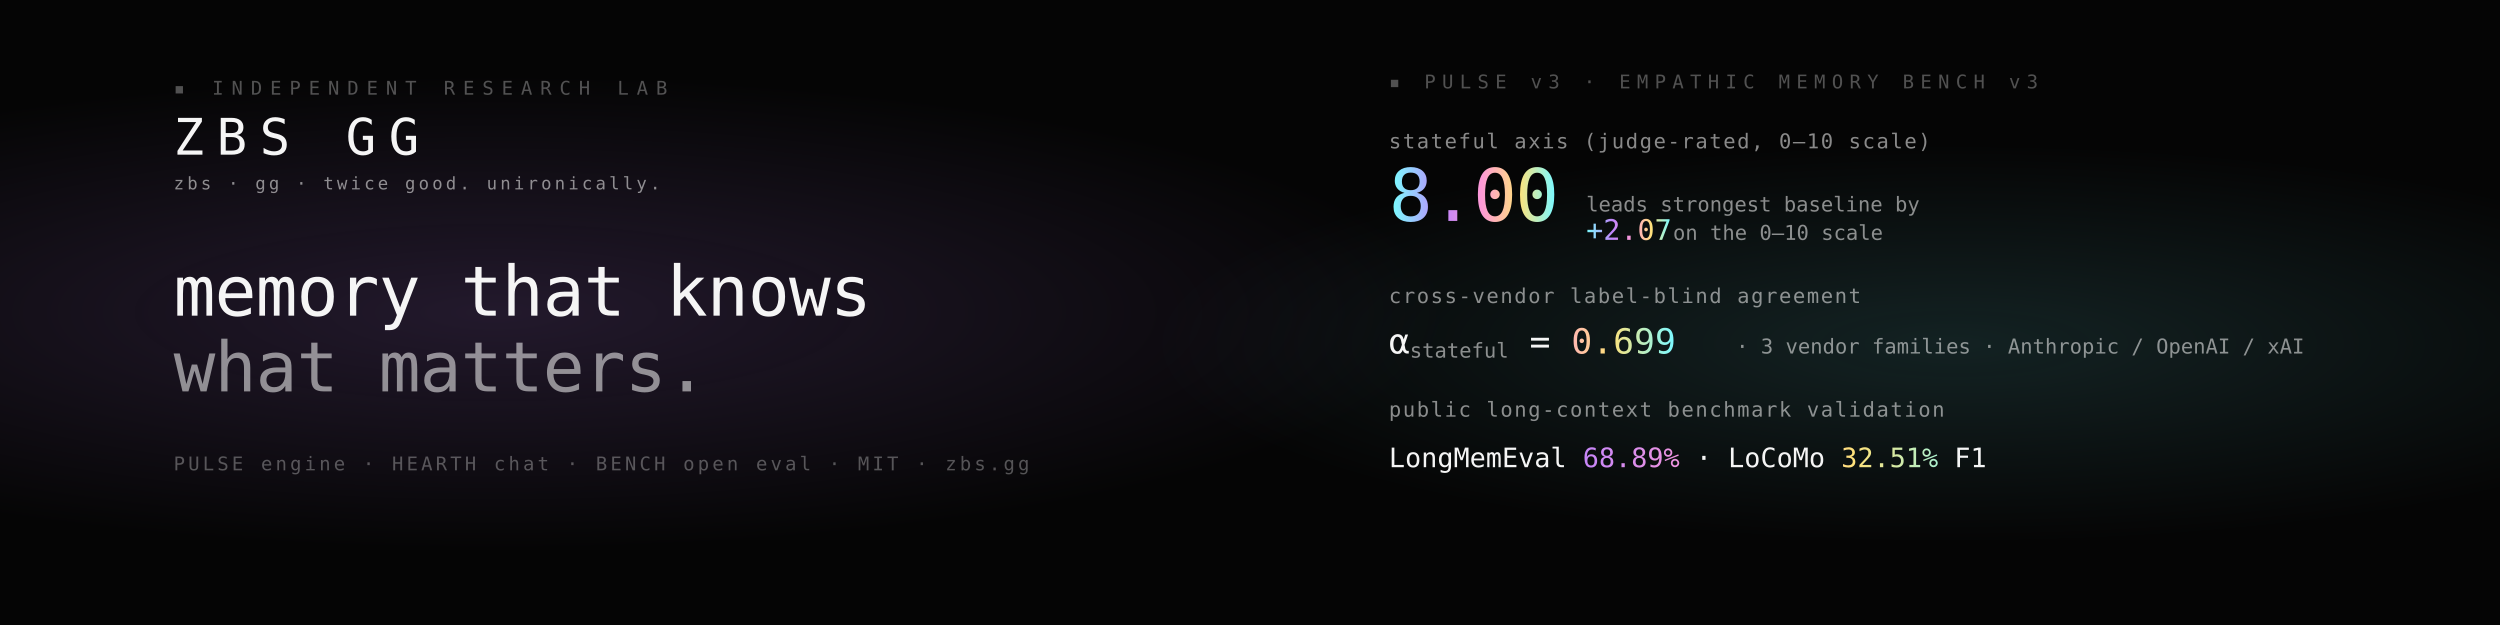
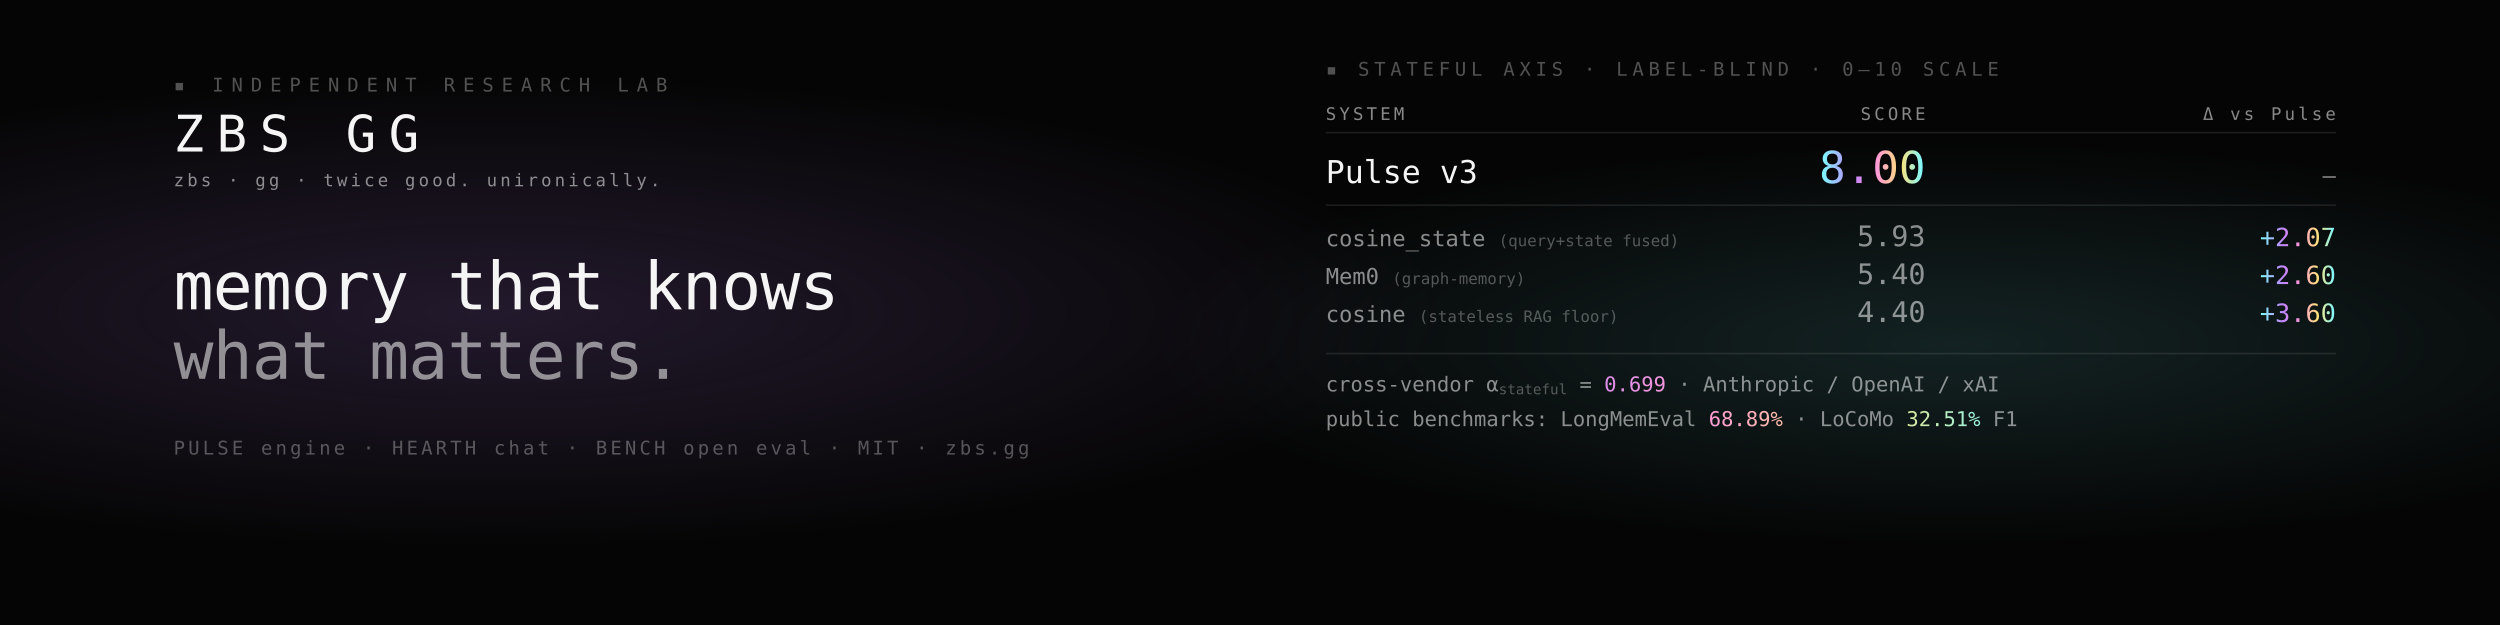
<svg xmlns="http://www.w3.org/2000/svg" viewBox="0 0 1584 396" width="1584" height="396" preserveAspectRatio="xMidYMid meet">
  <defs>
    <linearGradient id="holo" x1="0%" y1="0%" x2="100%" y2="0%">
      <stop offset="0%" stop-color="#7df9ff" />
      <stop offset="30%" stop-color="#c084fc" />
      <stop offset="55%" stop-color="#ff9ad6" />
      <stop offset="78%" stop-color="#ffe27a" />
      <stop offset="100%" stop-color="#7df9ff" />
    </linearGradient>
    <radialGradient id="halo1" cx="20%" cy="50%" r="38%">
      <stop offset="0%" stop-color="rgba(192,132,252,0.16)" />
      <stop offset="100%" stop-color="rgba(192,132,252,0)" />
    </radialGradient>
    <radialGradient id="halo2" cx="78%" cy="55%" r="32%">
      <stop offset="0%" stop-color="rgba(125,249,255,0.12)" />
      <stop offset="100%" stop-color="rgba(125,249,255,0)" />
    </radialGradient>
    <style>
      .mono { font-family: ui-monospace, "JetBrains Mono", "SF Mono", Menlo, monospace; }
      .fg     { fill: #f5f5f5; }
      .dim    { fill: rgba(245,245,245,0.55); }
      .faint  { fill: rgba(245,245,245,0.32); }
      .holo   { fill: url(#holo); }
+       .rule   { stroke: rgba(245,245,245,0.10); stroke-width: 1; }
    </style>
  </defs>
  <rect width="1584" height="396" fill="#050505" />
  <rect width="1584" height="396" fill="url(#halo1)" />
  <rect width="1584" height="396" fill="url(#halo2)" />
-   <text x="110" y="60" class="mono faint" font-size="12" letter-spacing="5">▪ INDEPENDENT RESEARCH LAB</text>
-   <text x="110" y="98" class="mono fg" font-size="32" letter-spacing="8" font-weight="500">ZBS GG</text>
-   <text x="110" y="120" class="mono dim" font-size="11" letter-spacing="2">zbs · gg · twice good. unironically.</text>
-   <text x="110" y="200" class="mono fg" font-size="44" letter-spacing="-0.5">memory that knows</text>
-   <text x="110" y="248" class="mono dim" font-size="44" letter-spacing="-0.5">what matters.</text>
-   <text x="110" y="298" class="mono faint" font-size="12" letter-spacing="2">
+   <text x="110" y="58" class="mono faint" font-size="12" letter-spacing="5">▪ INDEPENDENT RESEARCH LAB</text>
+   <text x="110" y="96" class="mono fg" font-size="32" letter-spacing="8" font-weight="500">ZBS GG</text>
+   <text x="110" y="118" class="mono dim" font-size="11" letter-spacing="2">zbs · gg · twice good. unironically.</text>
+   <text x="110" y="196" class="mono fg" font-size="42" letter-spacing="-0.5">memory that knows</text>
+   <text x="110" y="240" class="mono dim" font-size="42" letter-spacing="-0.5">what matters.</text>
+   <text x="110" y="288" class="mono faint" font-size="12" letter-spacing="2">
    PULSE engine  ·  HEARTH chat  ·  BENCH open eval  ·  MIT  ·  zbs.gg
  </text>
-   <g transform="translate(880, 56)">
-     <text x="0" y="0" class="mono faint" font-size="12" letter-spacing="4">▪ PULSE v3 · EMPATHIC MEMORY BENCH v3</text>
-     <text x="0" y="38" class="mono dim" font-size="13" letter-spacing="1">stateful axis (judge-rated, 0–10 scale)</text>
-     <text x="0" y="84" class="mono holo" font-size="46" letter-spacing="-1" font-weight="500">8.00</text>
-     <text x="125" y="78" class="mono dim" font-size="13">leads strongest baseline by</text>
-     <text x="125" y="96" class="mono holo" font-size="18" font-weight="500">+2.07</text>
-     <text x="180" y="96" class="mono dim" font-size="13">on the 0–10 scale</text>
-     <text x="0" y="136" class="mono dim" font-size="13" letter-spacing="1">cross-vendor label-blind agreement</text>
-     <text x="0" y="168" class="mono fg" font-size="22" font-weight="500">α<tspan baseline-shift="sub" font-size="13" class="dim">stateful</tspan> = <tspan class="holo">0.699</tspan>
+   <g transform="translate(840, 48)">
+     <text x="0" y="0" class="mono faint" font-size="12" letter-spacing="3">▪ STATEFUL AXIS  ·  LABEL-BLIND  ·  0–10 SCALE</text>
+     <text x="0" y="28" class="mono dim" font-size="11" letter-spacing="2">SYSTEM</text>
+     <text x="380" y="28" class="mono dim" font-size="11" letter-spacing="2" text-anchor="end">SCORE</text>
+     <text x="640" y="28" class="mono dim" font-size="11" letter-spacing="2" text-anchor="end">Δ vs Pulse</text>
+     <line x1="0" y1="36" x2="640" y2="36" class="rule" />
+     <text x="0" y="68" class="mono fg" font-size="20" font-weight="500">Pulse v3</text>
+     <text x="380" y="68" class="mono holo" font-size="28" font-weight="500" text-anchor="end">8.00</text>
+     <text x="640" y="68" class="mono dim" font-size="14" text-anchor="end">—</text>
+     <line x1="0" y1="82" x2="640" y2="82" class="rule" />
+     <text x="0" y="108" class="mono dim" font-size="14">cosine_state  <tspan class="faint" font-size="10">(query+state fused)</tspan>
    </text>
-     <text x="220" y="168" class="mono dim" font-size="13">· 3 vendor families · Anthropic / OpenAI / xAI</text>
-     <text x="0" y="208" class="mono dim" font-size="13" letter-spacing="1">public long-context benchmark validation</text>
-     <text x="0" y="240" class="mono fg" font-size="17">LongMemEval <tspan class="holo" font-weight="500">68.89%</tspan>   ·   LoCoMo <tspan class="holo" font-weight="500">32.51%</tspan> F1</text>
+     <text x="380" y="108" class="mono dim" font-size="18" text-anchor="end">5.93</text>
+     <text x="640" y="108" class="mono holo" font-size="16" font-weight="500" text-anchor="end">+2.07</text>
+     <text x="0" y="132" class="mono dim" font-size="14">Mem0          <tspan class="faint" font-size="10">(graph-memory)</tspan>
+     </text>
+     <text x="380" y="132" class="mono dim" font-size="18" text-anchor="end">5.40</text>
+     <text x="640" y="132" class="mono holo" font-size="16" font-weight="500" text-anchor="end">+2.60</text>
+     <text x="0" y="156" class="mono dim" font-size="14">cosine        <tspan class="faint" font-size="10">(stateless RAG floor)</tspan>
+     </text>
+     <text x="380" y="156" class="mono dim" font-size="18" text-anchor="end">4.40</text>
+     <text x="640" y="156" class="mono holo" font-size="16" font-weight="500" text-anchor="end">+3.60</text>
+     <line x1="0" y1="176" x2="640" y2="176" class="rule" />
+     <text x="0" y="200" class="mono dim" font-size="13">cross-vendor α<tspan baseline-shift="sub" font-size="9" class="faint">stateful</tspan> =
+       <tspan class="holo" font-weight="500">0.699</tspan>  ·  Anthropic / OpenAI / xAI
+     </text>
+     <text x="0" y="222" class="mono dim" font-size="13">public benchmarks: LongMemEval
+       <tspan class="holo" font-weight="500">68.89%</tspan>  ·  LoCoMo
+       <tspan class="holo" font-weight="500">32.51%</tspan> F1
+     </text>
  </g>
</svg>
